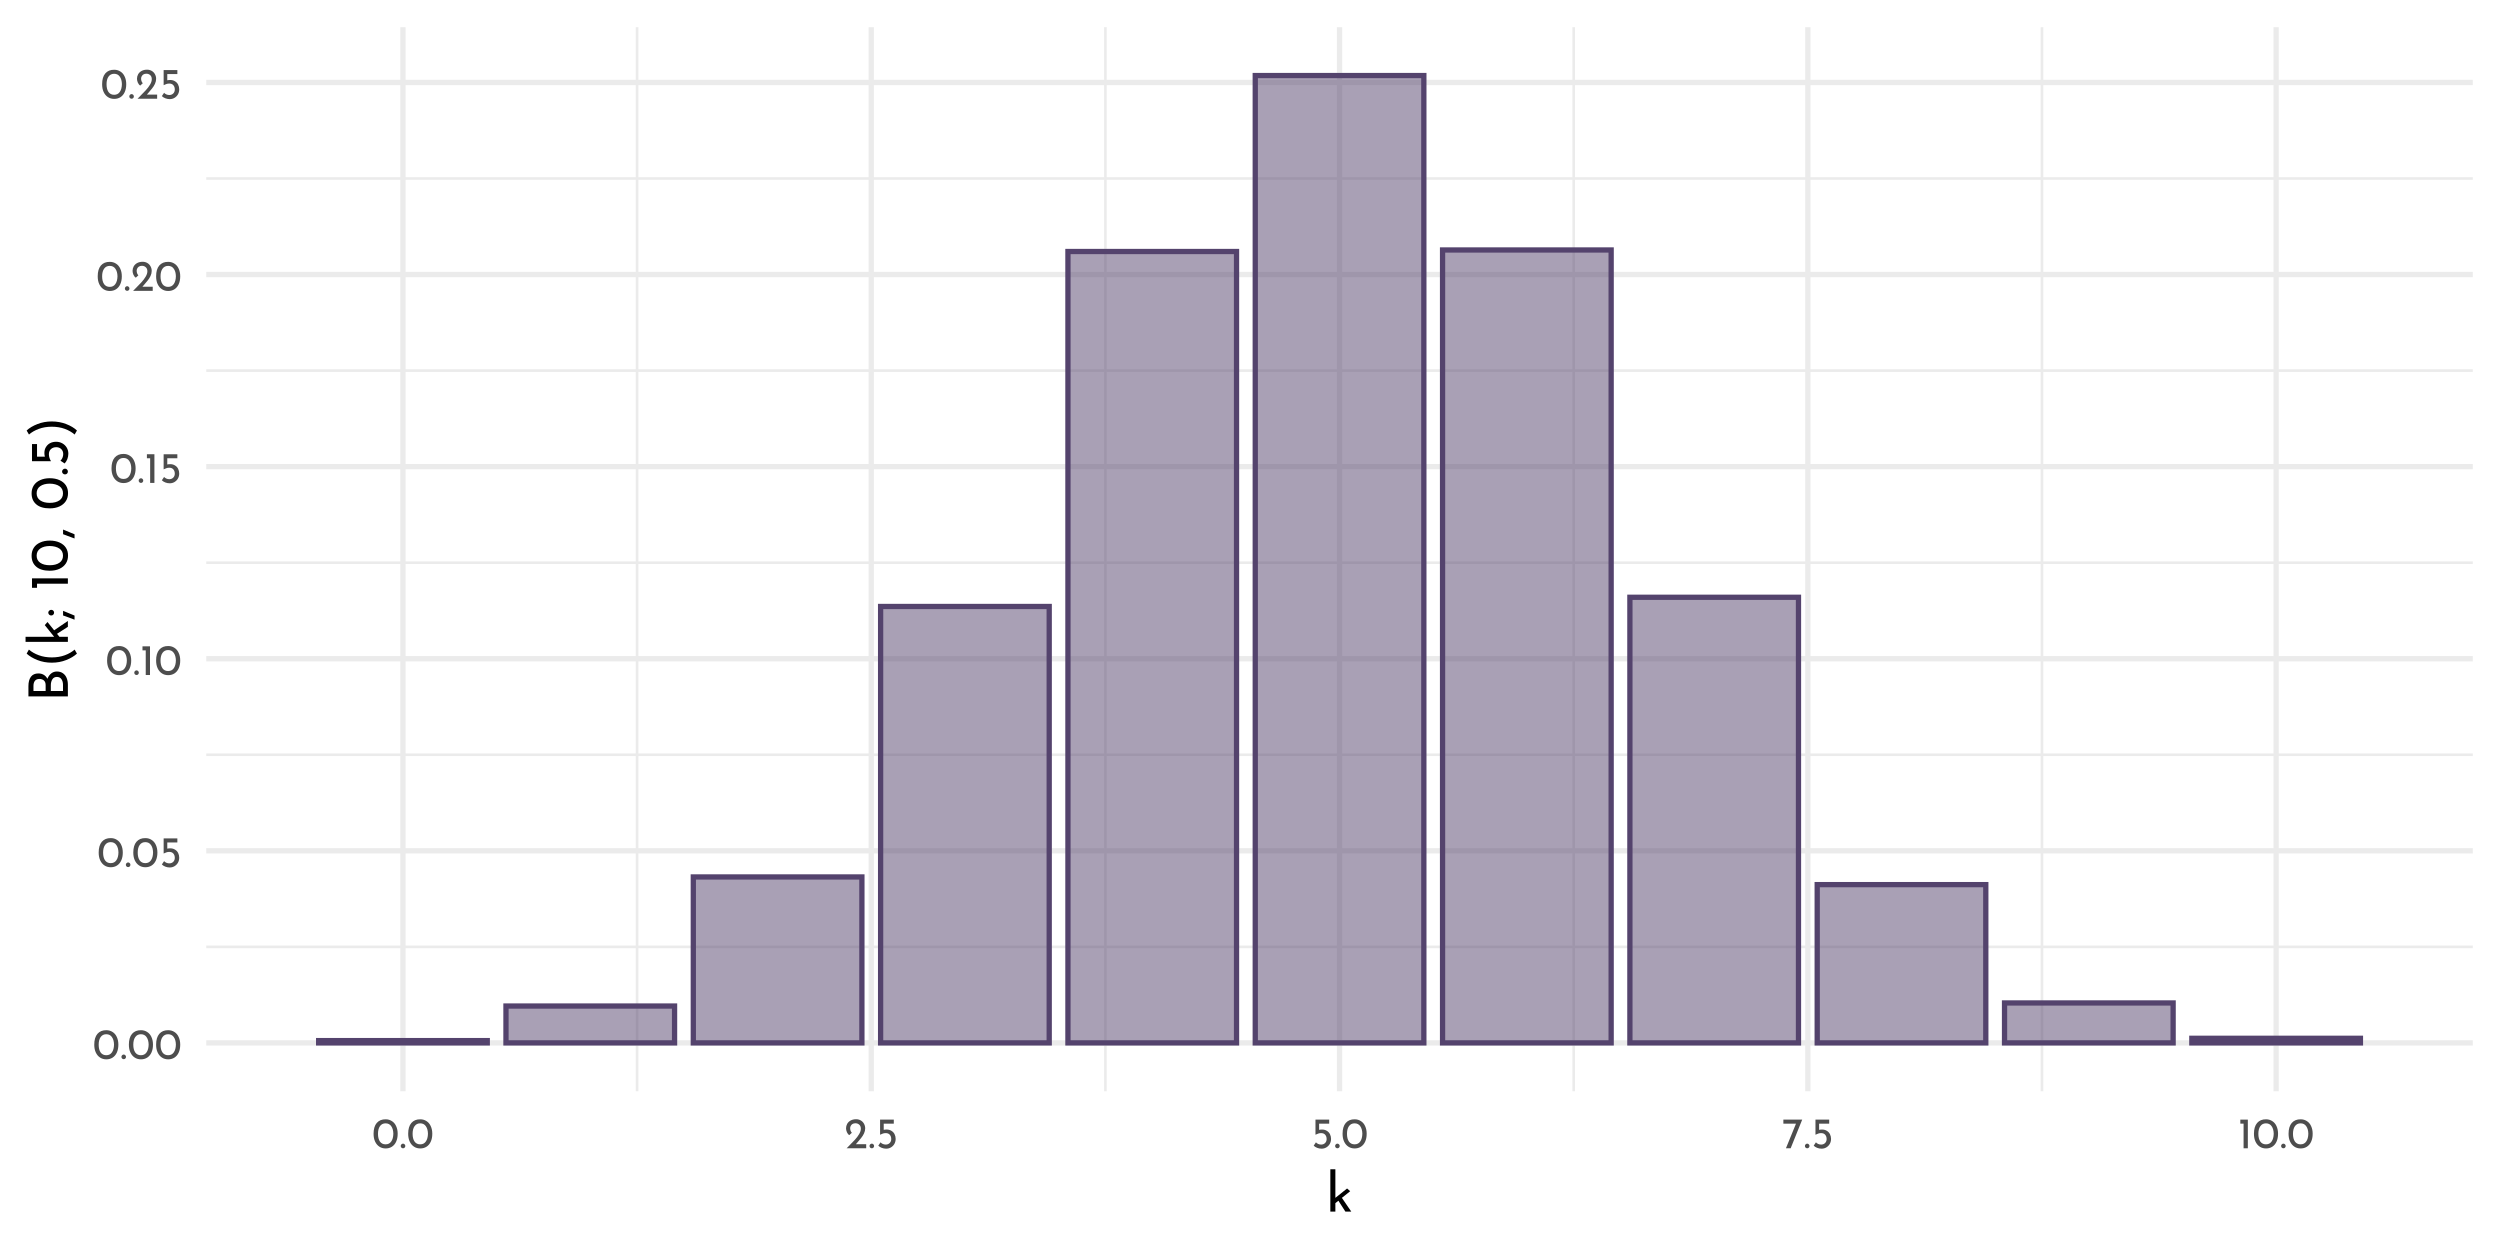
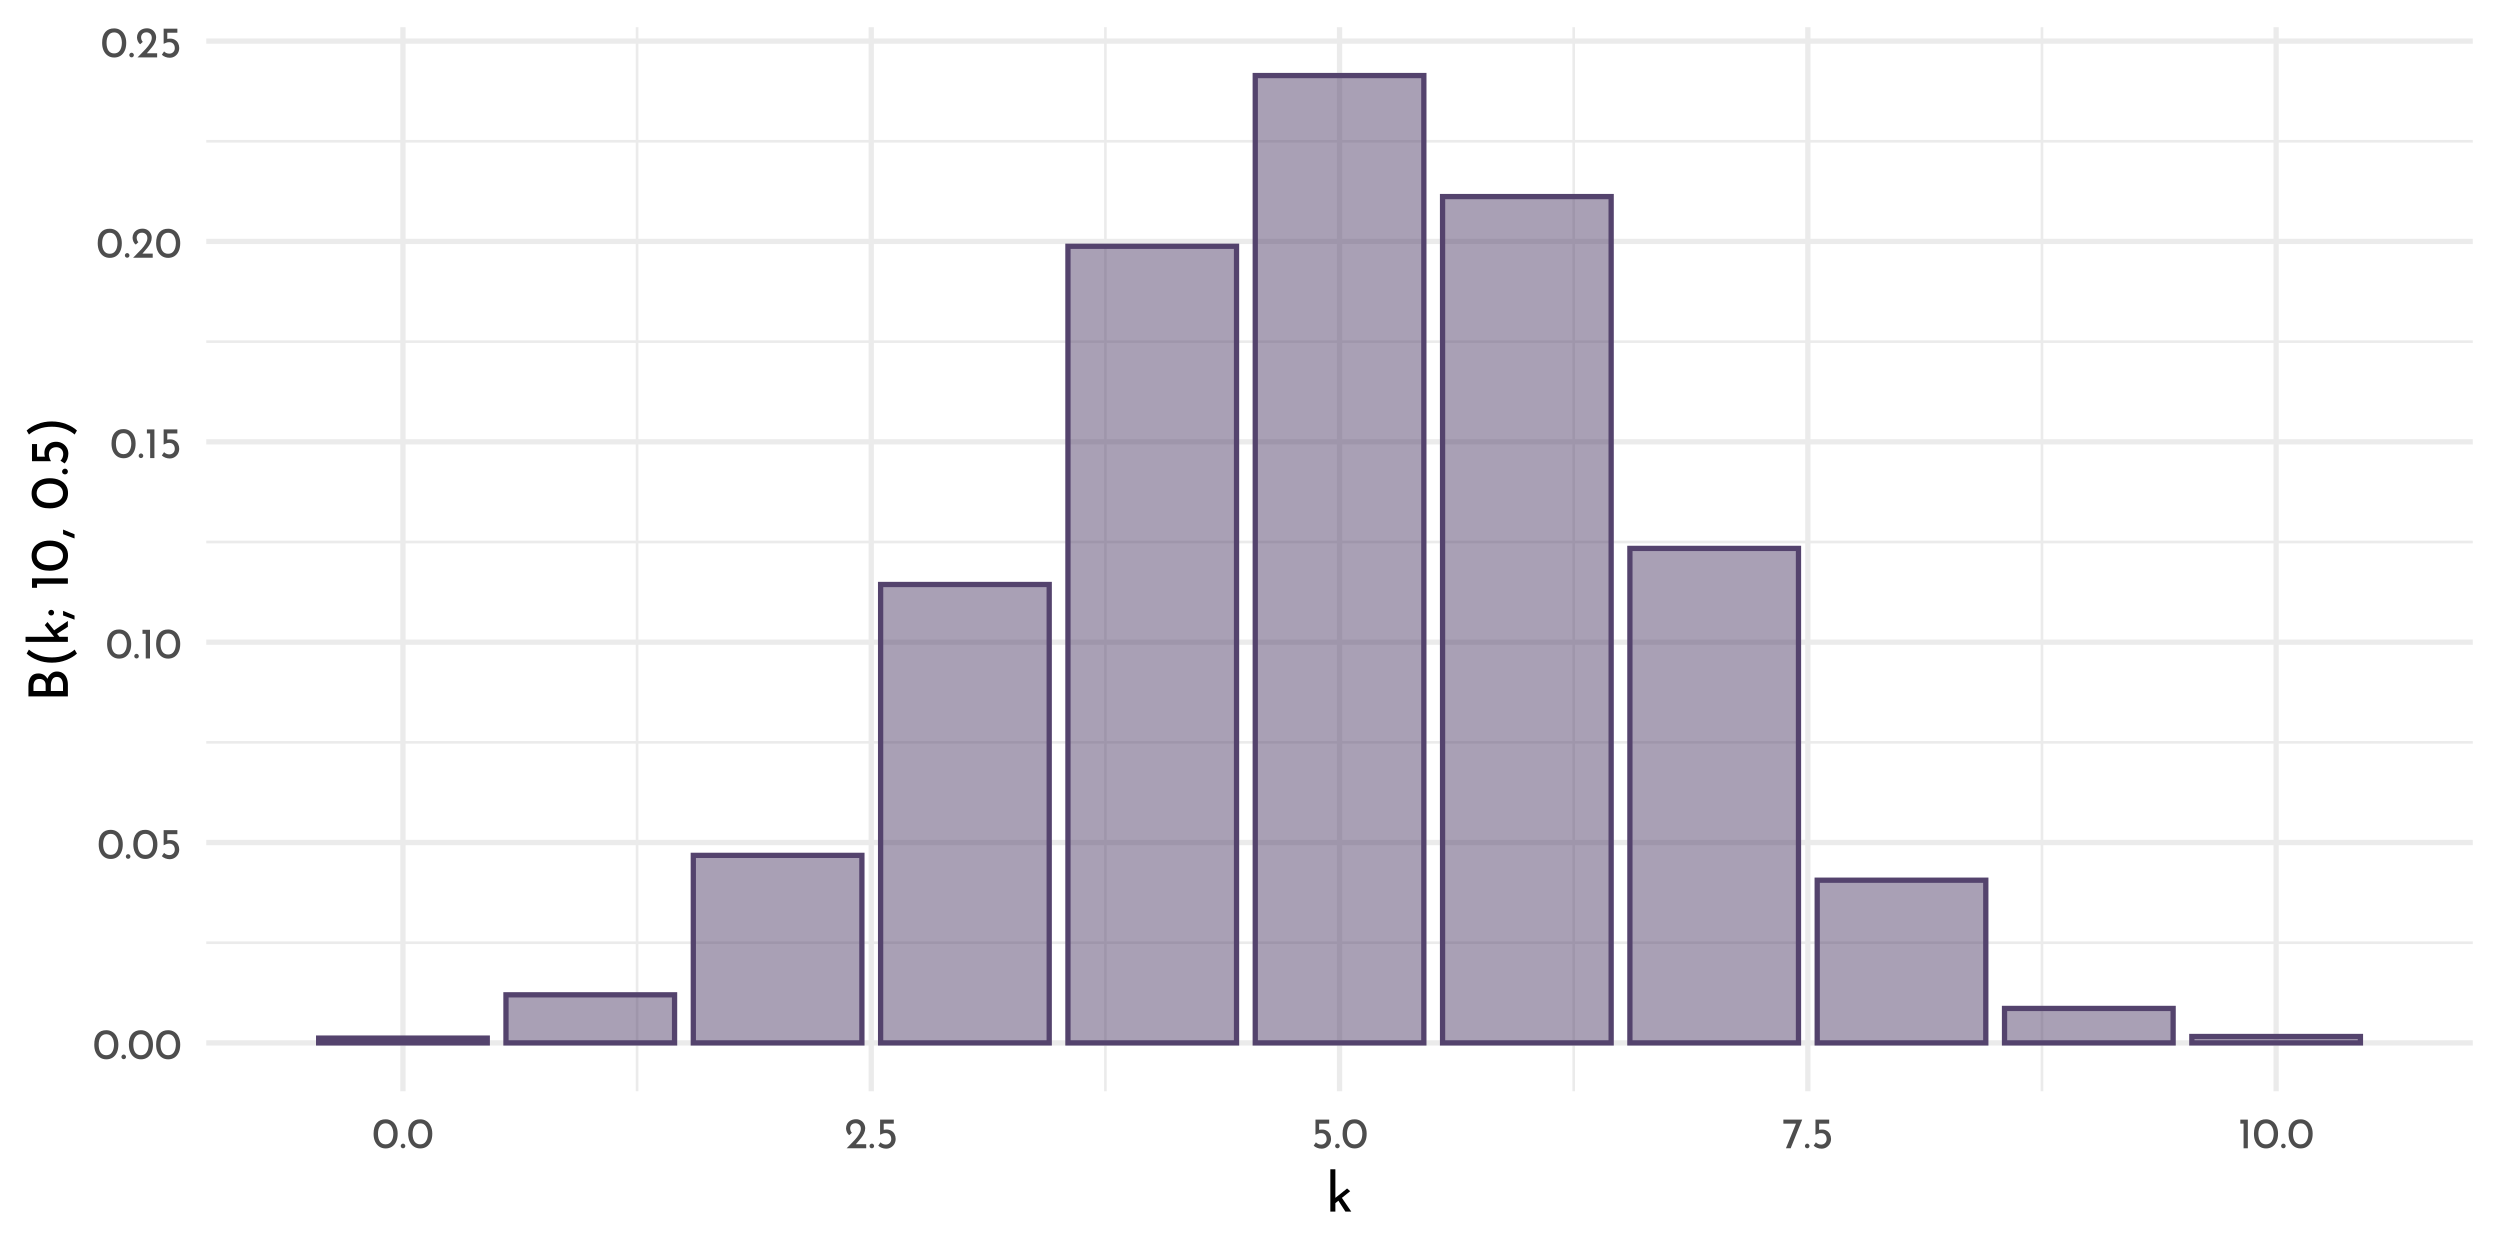
<svg xmlns="http://www.w3.org/2000/svg" xmlns:xlink="http://www.w3.org/1999/xlink" width="504pt" height="252pt" viewBox="0 0 504 252" version="1.1">
  <defs>
    <g>
      <symbol overflow="visible" id="glyph0-0">
        <path style="stroke:none;" d="" />
      </symbol>
      <symbol overflow="visible" id="glyph0-1">
        <path style="stroke:none;" d="M 2.75 0.031 C 2.27 0.031 1.848 -0.086 1.484 -0.328 C 1.117 -0.566 0.832 -0.906 0.625 -1.344 C 0.414 -1.789 0.312 -2.316 0.312 -2.922 C 0.312 -3.879 0.523 -4.609 0.953 -5.109 C 1.391 -5.609 1.988 -5.852 2.75 -5.844 C 3.219 -5.844 3.633 -5.723 4 -5.484 C 4.375 -5.254 4.66 -4.914 4.859 -4.469 C 5.066 -4.031 5.172 -3.516 5.172 -2.922 C 5.172 -2.305 5.066 -1.773 4.859 -1.328 C 4.66 -0.891 4.375 -0.551 4 -0.312 C 3.633 -0.082 3.219 0.031 2.75 0.031 Z M 2.734 -0.797 C 3.234 -0.797 3.613 -0.988 3.875 -1.375 C 4.145 -1.758 4.285 -2.281 4.297 -2.938 C 4.285 -3.57 4.145 -4.078 3.875 -4.453 C 3.613 -4.836 3.234 -5.031 2.734 -5.031 C 2.242 -5.031 1.863 -4.836 1.594 -4.453 C 1.332 -4.078 1.203 -3.566 1.203 -2.922 C 1.203 -2.266 1.332 -1.742 1.594 -1.359 C 1.863 -0.984 2.242 -0.797 2.734 -0.797 Z M 2.734 -0.797 " />
      </symbol>
      <symbol overflow="visible" id="glyph0-2">
        <path style="stroke:none;" d="M 0.297 -0.469 C 0.297 -0.594 0.344 -0.703 0.438 -0.797 C 0.531 -0.891 0.641 -0.938 0.766 -0.938 C 0.879 -0.938 0.984 -0.891 1.078 -0.797 C 1.172 -0.703 1.219 -0.594 1.219 -0.469 C 1.219 -0.332 1.172 -0.219 1.078 -0.125 C 0.984 -0.039 0.879 0 0.766 0 C 0.641 0 0.531 -0.039 0.438 -0.125 C 0.344 -0.219 0.297 -0.332 0.297 -0.469 Z M 0.297 -0.469 " />
      </symbol>
      <symbol overflow="visible" id="glyph0-3">
        <path style="stroke:none;" d="M 2.266 -3.781 C 2.641 -3.781 2.961 -3.691 3.234 -3.516 C 3.516 -3.348 3.723 -3.125 3.859 -2.844 C 4.004 -2.562 4.078 -2.242 4.078 -1.891 C 4.078 -1.523 3.992 -1.191 3.828 -0.891 C 3.66 -0.598 3.43 -0.363 3.141 -0.188 C 2.848 -0.008 2.52 0.078 2.156 0.078 C 1.852 0.078 1.555 0.02 1.266 -0.094 C 0.984 -0.207 0.754 -0.352 0.578 -0.531 L 1.031 -1.203 C 1.145 -1.066 1.297 -0.957 1.484 -0.875 C 1.68 -0.789 1.879 -0.75 2.078 -0.75 C 2.398 -0.75 2.664 -0.852 2.875 -1.062 C 3.082 -1.27 3.188 -1.535 3.188 -1.859 C 3.188 -2.223 3.086 -2.516 2.891 -2.734 C 2.703 -2.953 2.426 -3.062 2.062 -3.062 C 1.863 -3.062 1.676 -3.031 1.5 -2.969 C 1.32 -2.914 1.133 -2.836 0.938 -2.734 L 0.938 -5.781 L 3.703 -5.781 L 3.703 -4.969 L 1.672 -4.969 L 1.672 -3.719 C 1.859 -3.758 2.055 -3.781 2.266 -3.781 Z M 2.266 -3.781 " />
      </symbol>
      <symbol overflow="visible" id="glyph0-4">
        <path style="stroke:none;" d="M 1.984 -5.781 L 1.984 0 L 1.125 0 L 1.125 -4.969 L 0.469 -4.969 L 0.469 -5.781 Z M 1.984 -5.781 " />
      </symbol>
      <symbol overflow="visible" id="glyph0-5">
        <path style="stroke:none;" d="M 4.422 -0.828 L 4.422 0 L 0.469 0 L 0.766 -0.297 C 1.359 -0.891 1.82 -1.367 2.156 -1.734 C 2.5 -2.109 2.781 -2.484 3 -2.859 C 3.227 -3.242 3.344 -3.602 3.344 -3.938 C 3.344 -4.301 3.234 -4.578 3.016 -4.766 C 2.805 -4.953 2.551 -5.047 2.25 -5.047 C 2.008 -5.047 1.805 -4.992 1.641 -4.891 C 1.484 -4.785 1.367 -4.656 1.297 -4.5 C 1.223 -4.352 1.188 -4.207 1.188 -4.062 C 1.188 -3.688 1.301 -3.375 1.531 -3.125 L 1.016 -2.656 C 0.816 -2.77 0.656 -2.969 0.531 -3.25 C 0.414 -3.531 0.359 -3.789 0.359 -4.031 C 0.359 -4.352 0.438 -4.656 0.594 -4.938 C 0.758 -5.219 0.992 -5.441 1.297 -5.609 C 1.609 -5.773 1.973 -5.859 2.391 -5.859 C 2.742 -5.859 3.062 -5.773 3.344 -5.609 C 3.625 -5.441 3.836 -5.219 3.984 -4.938 C 4.141 -4.656 4.219 -4.348 4.219 -4.016 C 4.219 -3.68 4.141 -3.344 3.984 -3 C 3.828 -2.664 3.629 -2.352 3.391 -2.062 C 3.16 -1.77 2.852 -1.406 2.469 -0.969 L 2.344 -0.828 Z M 4.422 -0.828 " />
      </symbol>
      <symbol overflow="visible" id="glyph0-6">
        <path style="stroke:none;" d="M 4.062 -5.781 L 1.734 0 L 0.781 0 L 2.812 -4.969 L 0.266 -4.969 L 0.266 -5.781 Z M 4.062 -5.781 " />
      </symbol>
      <symbol overflow="visible" id="glyph1-0">
        <path style="stroke:none;" d="" />
      </symbol>
      <symbol overflow="visible" id="glyph1-1">
        <path style="stroke:none;" d="M 2.516 -2.188 L 1.906 -1.703 L 1.906 0 L 0.891 0 L 0.891 -8.531 L 1.906 -8.531 L 1.906 -2.766 L 4.266 -4.656 L 4.891 -4.109 L 3.219 -2.766 L 5.109 0 L 3.922 0 Z M 2.516 -2.188 " />
      </symbol>
      <symbol overflow="visible" id="glyph2-0">
        <path style="stroke:none;" d="" />
      </symbol>
      <symbol overflow="visible" id="glyph2-1">
        <path style="stroke:none;" d="M -4.125 -4.688 C -3.945 -5.145 -3.691 -5.504 -3.359 -5.766 C -3.035 -6.023 -2.66 -6.156 -2.234 -6.156 C -1.723 -6.156 -1.301 -6.031 -0.969 -5.781 C -0.633 -5.539 -0.391 -5.219 -0.234 -4.812 C -0.078 -4.414 0 -3.984 0 -3.516 L 0 -1.141 L -7.953 -1.141 L -7.953 -3.203 C -7.953 -4.016 -7.785 -4.645 -7.453 -5.094 C -7.117 -5.539 -6.617 -5.766 -5.953 -5.766 C -5.535 -5.766 -5.172 -5.672 -4.859 -5.484 C -4.547 -5.297 -4.301 -5.031 -4.125 -4.688 Z M -4.484 -2.219 L -4.484 -3.422 C -4.484 -3.828 -4.598 -4.133 -4.828 -4.344 C -5.066 -4.551 -5.367 -4.656 -5.734 -4.656 C -6.141 -4.656 -6.441 -4.531 -6.641 -4.281 C -6.836 -4.039 -6.938 -3.695 -6.938 -3.25 L -6.938 -2.219 Z M -0.984 -3.469 C -0.984 -3.926 -1.086 -4.305 -1.297 -4.609 C -1.504 -4.91 -1.812 -5.062 -2.219 -5.062 C -2.633 -5.062 -2.941 -4.895 -3.141 -4.562 C -3.336 -4.238 -3.438 -3.848 -3.438 -3.391 L -3.438 -2.219 L -0.984 -2.219 Z M -0.984 -3.469 " />
      </symbol>
      <symbol overflow="visible" id="glyph2-2">
        <path style="stroke:none;" d="M -3.25 -1.125 C -4.289 -1.125 -5.254 -1.301 -6.141 -1.656 C -7.035 -2.008 -7.758 -2.441 -8.312 -2.953 L -7.859 -3.766 C -7.316 -3.297 -6.648 -2.914 -5.859 -2.625 C -5.078 -2.332 -4.207 -2.188 -3.25 -2.188 C -2.281 -2.188 -1.398 -2.332 -0.609 -2.625 C 0.172 -2.914 0.828 -3.297 1.359 -3.766 L 1.828 -2.953 C 1.273 -2.441 0.551 -2.008 -0.344 -1.656 C -1.238 -1.301 -2.207 -1.125 -3.25 -1.125 Z M -3.25 -1.125 " />
      </symbol>
      <symbol overflow="visible" id="glyph2-3">
        <path style="stroke:none;" d="M -2.188 -2.516 L -1.703 -1.906 L 0 -1.906 L 0 -0.891 L -8.531 -0.891 L -8.531 -1.906 L -2.766 -1.906 L -4.656 -4.266 L -4.109 -4.891 L -2.766 -3.219 L 0 -5.109 L 0 -3.922 Z M -2.188 -2.516 " />
      </symbol>
      <symbol overflow="visible" id="glyph2-4">
        <path style="stroke:none;" d="M -3.359 -0.719 C -3.523 -0.719 -3.664 -0.773 -3.781 -0.891 C -3.895 -1.016 -3.953 -1.148 -3.953 -1.297 C -3.953 -1.43 -3.895 -1.555 -3.781 -1.672 C -3.664 -1.797 -3.523 -1.859 -3.359 -1.859 C -3.191 -1.859 -3.051 -1.801 -2.938 -1.688 C -2.832 -1.57 -2.781 -1.441 -2.781 -1.297 C -2.781 -1.141 -2.832 -1.004 -2.938 -0.891 C -3.051 -0.773 -3.191 -0.719 -3.359 -0.719 Z M 1.344 -0.703 L 1.344 0.125 C 0.664 -0.125 0.004 -0.367 -0.641 -0.609 L -0.969 -0.719 L -0.969 -1.656 Z M 1.344 -0.703 " />
      </symbol>
      <symbol overflow="visible" id="glyph2-5">
        <path style="stroke:none;" d="" />
      </symbol>
      <symbol overflow="visible" id="glyph2-6">
        <path style="stroke:none;" d="M -7.234 -2.484 L 0 -2.484 L 0 -1.406 L -6.219 -1.406 L -6.219 -0.578 L -7.234 -0.578 Z M -7.234 -2.484 " />
      </symbol>
      <symbol overflow="visible" id="glyph2-7">
        <path style="stroke:none;" d="M 0.031 -3.438 C 0.031 -2.844 -0.113 -2.316 -0.406 -1.859 C -0.707 -1.398 -1.133 -1.039 -1.688 -0.781 C -2.25 -0.52 -2.906 -0.391 -3.656 -0.391 C -4.844 -0.391 -5.75 -0.66 -6.375 -1.203 C -7.008 -1.742 -7.32 -2.488 -7.312 -3.438 C -7.312 -4.031 -7.164 -4.555 -6.875 -5.016 C -6.582 -5.473 -6.156 -5.828 -5.594 -6.078 C -5.039 -6.336 -4.395 -6.469 -3.656 -6.469 C -2.895 -6.469 -2.234 -6.336 -1.672 -6.078 C -1.117 -5.828 -0.691 -5.473 -0.391 -5.016 C -0.098 -4.555 0.039 -4.031 0.031 -3.438 Z M -0.984 -3.422 C -0.984 -4.047 -1.223 -4.523 -1.703 -4.859 C -2.191 -5.191 -2.848 -5.363 -3.672 -5.375 C -4.473 -5.363 -5.109 -5.191 -5.578 -4.859 C -6.055 -4.523 -6.297 -4.047 -6.297 -3.422 C -6.297 -2.805 -6.055 -2.332 -5.578 -2 C -5.098 -1.664 -4.457 -1.5 -3.656 -1.5 C -2.844 -1.5 -2.191 -1.664 -1.703 -2 C -1.223 -2.332 -0.984 -2.805 -0.984 -3.422 Z M -0.984 -3.422 " />
      </symbol>
      <symbol overflow="visible" id="glyph2-8">
        <path style="stroke:none;" d="M 0.578 -1.188 L 1.344 -0.875 L 1.344 -0.031 L 0.578 -0.312 C -0.316 -0.645 -0.832 -0.836 -0.969 -0.891 L -0.969 -1.828 Z M 0.578 -1.188 " />
      </symbol>
      <symbol overflow="visible" id="glyph2-9">
        <path style="stroke:none;" d="M -0.578 -0.375 C -0.742 -0.375 -0.883 -0.43 -1 -0.547 C -1.113 -0.66 -1.172 -0.797 -1.172 -0.953 C -1.172 -1.098 -1.113 -1.227 -1 -1.344 C -0.883 -1.469 -0.742 -1.531 -0.578 -1.531 C -0.41 -1.531 -0.27 -1.469 -0.156 -1.344 C -0.051 -1.227 0 -1.098 0 -0.953 C 0 -0.797 -0.051 -0.66 -0.156 -0.547 C -0.27 -0.43 -0.41 -0.375 -0.578 -0.375 Z M -0.578 -0.375 " />
      </symbol>
      <symbol overflow="visible" id="glyph2-10">
        <path style="stroke:none;" d="M -4.734 -2.828 C -4.734 -3.305 -4.625 -3.711 -4.406 -4.047 C -4.195 -4.391 -3.914 -4.648 -3.562 -4.828 C -3.207 -5.004 -2.805 -5.094 -2.359 -5.094 C -1.91 -5.094 -1.5 -4.988 -1.125 -4.781 C -0.75 -4.57 -0.453 -4.285 -0.234 -3.922 C -0.016 -3.555 0.094 -3.145 0.094 -2.688 C 0.094 -2.32 0.023 -1.957 -0.109 -1.594 C -0.254 -1.238 -0.438 -0.945 -0.656 -0.719 L -1.5 -1.281 C -1.332 -1.426 -1.195 -1.617 -1.094 -1.859 C -0.988 -2.109 -0.938 -2.359 -0.938 -2.609 C -0.938 -3.016 -1.066 -3.348 -1.328 -3.609 C -1.586 -3.867 -1.922 -4 -2.328 -4 C -2.773 -4 -3.133 -3.875 -3.406 -3.625 C -3.688 -3.375 -3.828 -3.023 -3.828 -2.578 C -3.828 -2.336 -3.789 -2.102 -3.719 -1.875 C -3.656 -1.656 -3.551 -1.422 -3.406 -1.172 L -7.234 -1.172 L -7.234 -4.625 L -6.219 -4.625 L -6.219 -2.094 L -4.641 -2.094 C -4.703 -2.32 -4.734 -2.566 -4.734 -2.828 Z M -4.734 -2.828 " />
      </symbol>
      <symbol overflow="visible" id="glyph2-11">
        <path style="stroke:none;" d="M -3.25 -3.438 C -2.207 -3.438 -1.234 -3.258 -0.328 -2.906 C 0.566 -2.562 1.285 -2.129 1.828 -1.609 L 1.359 -0.797 C 0.828 -1.266 0.172 -1.645 -0.609 -1.938 C -1.398 -2.227 -2.281 -2.375 -3.25 -2.375 C -4.207 -2.375 -5.078 -2.227 -5.859 -1.938 C -6.648 -1.645 -7.312 -1.266 -7.844 -0.797 L -8.312 -1.609 C -7.758 -2.129 -7.035 -2.562 -6.141 -2.906 C -5.254 -3.258 -4.289 -3.438 -3.25 -3.438 Z M -3.25 -3.438 " />
      </symbol>
    </g>
    <clipPath id="clip1">
-       <path d="M 41.582 190 L 498.52 190 L 498.52 192 L 41.582 192 Z M 41.582 190 " />
+       <path d="M 41.582 189 L 498.52 189 L 498.52 191 L 41.582 191 Z M 41.582 189 " />
    </clipPath>
    <clipPath id="clip2">
-       <path d="M 41.582 151 L 498.52 151 L 498.52 153 L 41.582 153 Z M 41.582 151 " />
+       <path d="M 41.582 149 L 498.52 149 L 498.52 150 L 41.582 150 Z M 41.582 149 " />
    </clipPath>
    <clipPath id="clip3">
-       <path d="M 41.582 113 L 498.52 113 L 498.52 114 L 41.582 114 Z M 41.582 113 " />
+       <path d="M 41.582 109 L 498.52 109 L 498.52 110 L 41.582 110 Z M 41.582 109 " />
    </clipPath>
    <clipPath id="clip4">
-       <path d="M 41.582 74 L 498.52 74 L 498.52 75 L 41.582 75 Z M 41.582 74 " />
+       <path d="M 41.582 68 L 498.52 68 L 498.52 70 L 41.582 70 Z M 41.582 68 " />
    </clipPath>
    <clipPath id="clip5">
-       <path d="M 41.582 35 L 498.52 35 L 498.52 37 L 41.582 37 Z M 41.582 35 " />
+       <path d="M 41.582 28 L 498.52 28 L 498.52 29 L 41.582 29 Z M 41.582 28 " />
    </clipPath>
    <clipPath id="clip6">
      <path d="M 128 5.48 L 129 5.48 L 129 220 L 128 220 Z M 128 5.48 " />
    </clipPath>
    <clipPath id="clip7">
      <path d="M 222 5.48 L 224 5.48 L 224 220 L 222 220 Z M 222 5.48 " />
    </clipPath>
    <clipPath id="clip8">
      <path d="M 316 5.48 L 318 5.48 L 318 220 L 316 220 Z M 316 5.48 " />
    </clipPath>
    <clipPath id="clip9">
      <path d="M 411 5.48 L 412 5.48 L 412 220 L 411 220 Z M 411 5.48 " />
    </clipPath>
    <clipPath id="clip10">
      <path d="M 41.582 209 L 498.52 209 L 498.52 211 L 41.582 211 Z M 41.582 209 " />
    </clipPath>
    <clipPath id="clip11">
-       <path d="M 41.582 170 L 498.52 170 L 498.52 173 L 41.582 173 Z M 41.582 170 " />
+       <path d="M 41.582 169 L 498.52 169 L 498.52 171 L 41.582 171 Z M 41.582 169 " />
    </clipPath>
    <clipPath id="clip12">
-       <path d="M 41.582 132 L 498.52 132 L 498.52 134 L 41.582 134 Z M 41.582 132 " />
+       <path d="M 41.582 128 L 498.52 128 L 498.52 130 L 41.582 130 Z M 41.582 128 " />
    </clipPath>
    <clipPath id="clip13">
-       <path d="M 41.582 93 L 498.52 93 L 498.52 95 L 41.582 95 Z M 41.582 93 " />
+       <path d="M 41.582 88 L 498.52 88 L 498.52 90 L 41.582 90 Z M 41.582 88 " />
    </clipPath>
    <clipPath id="clip14">
-       <path d="M 41.582 54 L 498.52 54 L 498.52 56 L 41.582 56 Z M 41.582 54 " />
+       <path d="M 41.582 48 L 498.52 48 L 498.52 50 L 41.582 50 Z M 41.582 48 " />
    </clipPath>
    <clipPath id="clip15">
-       <path d="M 41.582 16 L 498.52 16 L 498.52 18 L 41.582 18 Z M 41.582 16 " />
+       <path d="M 41.582 7 L 498.52 7 L 498.52 9 L 41.582 9 Z M 41.582 7 " />
    </clipPath>
    <clipPath id="clip16">
      <path d="M 80 5.48 L 82 5.48 L 82 220 L 80 220 Z M 80 5.48 " />
    </clipPath>
    <clipPath id="clip17">
      <path d="M 175 5.48 L 177 5.48 L 177 220 L 175 220 Z M 175 5.48 " />
    </clipPath>
    <clipPath id="clip18">
      <path d="M 269 5.48 L 271 5.48 L 271 220 L 269 220 Z M 269 5.48 " />
    </clipPath>
    <clipPath id="clip19">
      <path d="M 363 5.48 L 365 5.48 L 365 220 L 363 220 Z M 363 5.48 " />
    </clipPath>
    <clipPath id="clip20">
      <path d="M 458 5.48 L 460 5.48 L 460 220 L 458 220 Z M 458 5.48 " />
    </clipPath>
  </defs>
  <g id="surface9">
    <rect x="0" y="0" width="504" height="252" style="fill:rgb(100%,100%,100%);fill-opacity:1;stroke:none;" />
    <g clip-path="url(#clip1)" clip-rule="nonzero">
-       <path style="fill:none;stroke-width:0.533;stroke-linecap:butt;stroke-linejoin:round;stroke:rgb(92.157%,92.157%,92.157%);stroke-opacity:1;stroke-miterlimit:10;" d="M 41.582 190.887 L 498.52 190.887 " />
+       <path style="fill:none;stroke-width:0.533;stroke-linecap:butt;stroke-linejoin:round;stroke:rgb(92.157%,92.157%,92.157%);stroke-opacity:1;stroke-miterlimit:10;" d="M 41.582 190.051 L 498.52 190.051 " />
    </g>
    <g clip-path="url(#clip2)" clip-rule="nonzero">
-       <path style="fill:none;stroke-width:0.533;stroke-linecap:butt;stroke-linejoin:round;stroke:rgb(92.157%,92.157%,92.157%);stroke-opacity:1;stroke-miterlimit:10;" d="M 41.582 152.16 L 498.52 152.16 " />
+       <path style="fill:none;stroke-width:0.533;stroke-linecap:butt;stroke-linejoin:round;stroke:rgb(92.157%,92.157%,92.157%);stroke-opacity:1;stroke-miterlimit:10;" d="M 41.582 149.66 L 498.52 149.66 " />
    </g>
    <g clip-path="url(#clip3)" clip-rule="nonzero">
-       <path style="fill:none;stroke-width:0.533;stroke-linecap:butt;stroke-linejoin:round;stroke:rgb(92.157%,92.157%,92.157%);stroke-opacity:1;stroke-miterlimit:10;" d="M 41.582 113.438 L 498.52 113.438 " />
+       <path style="fill:none;stroke-width:0.533;stroke-linecap:butt;stroke-linejoin:round;stroke:rgb(92.157%,92.157%,92.157%);stroke-opacity:1;stroke-miterlimit:10;" d="M 41.582 109.266 L 498.52 109.266 " />
    </g>
    <g clip-path="url(#clip4)" clip-rule="nonzero">
-       <path style="fill:none;stroke-width:0.533;stroke-linecap:butt;stroke-linejoin:round;stroke:rgb(92.157%,92.157%,92.157%);stroke-opacity:1;stroke-miterlimit:10;" d="M 41.582 74.711 L 498.52 74.711 " />
+       <path style="fill:none;stroke-width:0.533;stroke-linecap:butt;stroke-linejoin:round;stroke:rgb(92.157%,92.157%,92.157%);stroke-opacity:1;stroke-miterlimit:10;" d="M 41.582 68.871 L 498.52 68.871 " />
    </g>
    <g clip-path="url(#clip5)" clip-rule="nonzero">
-       <path style="fill:none;stroke-width:0.533;stroke-linecap:butt;stroke-linejoin:round;stroke:rgb(92.157%,92.157%,92.157%);stroke-opacity:1;stroke-miterlimit:10;" d="M 41.582 35.988 L 498.52 35.988 " />
+       <path style="fill:none;stroke-width:0.533;stroke-linecap:butt;stroke-linejoin:round;stroke:rgb(92.157%,92.157%,92.157%);stroke-opacity:1;stroke-miterlimit:10;" d="M 41.582 28.48 L 498.52 28.48 " />
    </g>
    <g clip-path="url(#clip6)" clip-rule="nonzero">
      <path style="fill:none;stroke-width:0.533;stroke-linecap:butt;stroke-linejoin:round;stroke:rgb(92.157%,92.157%,92.157%);stroke-opacity:1;stroke-miterlimit:10;" d="M 128.438 220 L 128.438 5.48 " />
    </g>
    <g clip-path="url(#clip7)" clip-rule="nonzero">
      <path style="fill:none;stroke-width:0.533;stroke-linecap:butt;stroke-linejoin:round;stroke:rgb(92.157%,92.157%,92.157%);stroke-opacity:1;stroke-miterlimit:10;" d="M 222.848 220 L 222.848 5.48 " />
    </g>
    <g clip-path="url(#clip8)" clip-rule="nonzero">
      <path style="fill:none;stroke-width:0.533;stroke-linecap:butt;stroke-linejoin:round;stroke:rgb(92.157%,92.157%,92.157%);stroke-opacity:1;stroke-miterlimit:10;" d="M 317.258 220 L 317.258 5.48 " />
    </g>
    <g clip-path="url(#clip9)" clip-rule="nonzero">
      <path style="fill:none;stroke-width:0.533;stroke-linecap:butt;stroke-linejoin:round;stroke:rgb(92.157%,92.157%,92.157%);stroke-opacity:1;stroke-miterlimit:10;" d="M 411.664 220 L 411.664 5.48 " />
    </g>
    <g clip-path="url(#clip10)" clip-rule="nonzero">
      <path style="fill:none;stroke-width:1.067;stroke-linecap:butt;stroke-linejoin:round;stroke:rgb(92.157%,92.157%,92.157%);stroke-opacity:1;stroke-miterlimit:10;" d="M 41.582 210.25 L 498.52 210.25 " />
    </g>
    <g clip-path="url(#clip11)" clip-rule="nonzero">
-       <path style="fill:none;stroke-width:1.067;stroke-linecap:butt;stroke-linejoin:round;stroke:rgb(92.157%,92.157%,92.157%);stroke-opacity:1;stroke-miterlimit:10;" d="M 41.582 171.523 L 498.52 171.523 " />
+       <path style="fill:none;stroke-width:1.067;stroke-linecap:butt;stroke-linejoin:round;stroke:rgb(92.157%,92.157%,92.157%);stroke-opacity:1;stroke-miterlimit:10;" d="M 41.582 169.855 L 498.52 169.855 " />
    </g>
    <g clip-path="url(#clip12)" clip-rule="nonzero">
-       <path style="fill:none;stroke-width:1.067;stroke-linecap:butt;stroke-linejoin:round;stroke:rgb(92.157%,92.157%,92.157%);stroke-opacity:1;stroke-miterlimit:10;" d="M 41.582 132.801 L 498.52 132.801 " />
+       <path style="fill:none;stroke-width:1.067;stroke-linecap:butt;stroke-linejoin:round;stroke:rgb(92.157%,92.157%,92.157%);stroke-opacity:1;stroke-miterlimit:10;" d="M 41.582 129.461 L 498.52 129.461 " />
    </g>
    <g clip-path="url(#clip13)" clip-rule="nonzero">
-       <path style="fill:none;stroke-width:1.067;stroke-linecap:butt;stroke-linejoin:round;stroke:rgb(92.157%,92.157%,92.157%);stroke-opacity:1;stroke-miterlimit:10;" d="M 41.582 94.074 L 498.52 94.074 " />
+       <path style="fill:none;stroke-width:1.067;stroke-linecap:butt;stroke-linejoin:round;stroke:rgb(92.157%,92.157%,92.157%);stroke-opacity:1;stroke-miterlimit:10;" d="M 41.582 89.07 L 498.52 89.07 " />
    </g>
    <g clip-path="url(#clip14)" clip-rule="nonzero">
-       <path style="fill:none;stroke-width:1.067;stroke-linecap:butt;stroke-linejoin:round;stroke:rgb(92.157%,92.157%,92.157%);stroke-opacity:1;stroke-miterlimit:10;" d="M 41.582 55.348 L 498.52 55.348 " />
+       <path style="fill:none;stroke-width:1.067;stroke-linecap:butt;stroke-linejoin:round;stroke:rgb(92.157%,92.157%,92.157%);stroke-opacity:1;stroke-miterlimit:10;" d="M 41.582 48.676 L 498.52 48.676 " />
    </g>
    <g clip-path="url(#clip15)" clip-rule="nonzero">
-       <path style="fill:none;stroke-width:1.067;stroke-linecap:butt;stroke-linejoin:round;stroke:rgb(92.157%,92.157%,92.157%);stroke-opacity:1;stroke-miterlimit:10;" d="M 41.582 16.625 L 498.52 16.625 " />
+       <path style="fill:none;stroke-width:1.067;stroke-linecap:butt;stroke-linejoin:round;stroke:rgb(92.157%,92.157%,92.157%);stroke-opacity:1;stroke-miterlimit:10;" d="M 41.582 8.281 L 498.52 8.281 " />
    </g>
    <g clip-path="url(#clip16)" clip-rule="nonzero">
      <path style="fill:none;stroke-width:1.067;stroke-linecap:butt;stroke-linejoin:round;stroke:rgb(92.157%,92.157%,92.157%);stroke-opacity:1;stroke-miterlimit:10;" d="M 81.234 220 L 81.234 5.48 " />
    </g>
    <g clip-path="url(#clip17)" clip-rule="nonzero">
      <path style="fill:none;stroke-width:1.067;stroke-linecap:butt;stroke-linejoin:round;stroke:rgb(92.157%,92.157%,92.157%);stroke-opacity:1;stroke-miterlimit:10;" d="M 175.645 220 L 175.645 5.48 " />
    </g>
    <g clip-path="url(#clip18)" clip-rule="nonzero">
      <path style="fill:none;stroke-width:1.067;stroke-linecap:butt;stroke-linejoin:round;stroke:rgb(92.157%,92.157%,92.157%);stroke-opacity:1;stroke-miterlimit:10;" d="M 270.051 220 L 270.051 5.48 " />
    </g>
    <g clip-path="url(#clip19)" clip-rule="nonzero">
      <path style="fill:none;stroke-width:1.067;stroke-linecap:butt;stroke-linejoin:round;stroke:rgb(92.157%,92.157%,92.157%);stroke-opacity:1;stroke-miterlimit:10;" d="M 364.461 220 L 364.461 5.48 " />
    </g>
    <g clip-path="url(#clip20)" clip-rule="nonzero">
      <path style="fill:none;stroke-width:1.067;stroke-linecap:butt;stroke-linejoin:round;stroke:rgb(92.157%,92.157%,92.157%);stroke-opacity:1;stroke-miterlimit:10;" d="M 458.867 220 L 458.867 5.48 " />
    </g>
-     <path style="fill-rule:nonzero;fill:rgb(32.941%,26.275%,42.745%);fill-opacity:0.502;stroke-width:1.067;stroke-linecap:square;stroke-linejoin:miter;stroke:rgb(32.941%,26.275%,42.745%);stroke-opacity:1;stroke-miterlimit:10;" d="M 64.242 210.25 L 98.23 210.25 L 98.23 209.785 L 64.242 209.785 Z M 64.242 210.25 " />
-     <path style="fill-rule:nonzero;fill:rgb(32.941%,26.275%,42.745%);fill-opacity:0.502;stroke-width:1.067;stroke-linecap:square;stroke-linejoin:miter;stroke:rgb(32.941%,26.275%,42.745%);stroke-opacity:1;stroke-miterlimit:10;" d="M 102.004 210.25 L 135.992 210.25 L 135.992 202.816 L 102.004 202.816 Z M 102.004 210.25 " />
-     <path style="fill-rule:nonzero;fill:rgb(32.941%,26.275%,42.745%);fill-opacity:0.502;stroke-width:1.067;stroke-linecap:square;stroke-linejoin:miter;stroke:rgb(32.941%,26.275%,42.745%);stroke-opacity:1;stroke-miterlimit:10;" d="M 139.77 210.25 L 173.758 210.25 L 173.758 176.793 L 139.77 176.793 Z M 139.77 210.25 " />
-     <path style="fill-rule:nonzero;fill:rgb(32.941%,26.275%,42.745%);fill-opacity:0.502;stroke-width:1.067;stroke-linecap:square;stroke-linejoin:miter;stroke:rgb(32.941%,26.275%,42.745%);stroke-opacity:1;stroke-miterlimit:10;" d="M 177.531 210.25 L 211.52 210.25 L 211.52 122.266 L 177.531 122.266 Z M 177.531 210.25 " />
-     <path style="fill-rule:nonzero;fill:rgb(32.941%,26.275%,42.745%);fill-opacity:0.502;stroke-width:1.067;stroke-linecap:square;stroke-linejoin:miter;stroke:rgb(32.941%,26.275%,42.745%);stroke-opacity:1;stroke-miterlimit:10;" d="M 215.297 210.25 L 249.285 210.25 L 249.285 50.703 L 215.297 50.703 Z M 215.297 210.25 " />
+     <path style="fill-rule:nonzero;fill:rgb(32.941%,26.275%,42.745%);fill-opacity:0.502;stroke-width:1.067;stroke-linecap:square;stroke-linejoin:miter;stroke:rgb(32.941%,26.275%,42.745%);stroke-opacity:1;stroke-miterlimit:10;" d="M 64.242 210.25 L 98.23 210.25 L 98.23 209.281 L 64.242 209.281 Z M 64.242 210.25 " />
+     <path style="fill-rule:nonzero;fill:rgb(32.941%,26.275%,42.745%);fill-opacity:0.502;stroke-width:1.067;stroke-linecap:square;stroke-linejoin:miter;stroke:rgb(32.941%,26.275%,42.745%);stroke-opacity:1;stroke-miterlimit:10;" d="M 102.004 210.25 L 135.992 210.25 L 135.992 200.555 L 102.004 200.555 Z M 102.004 210.25 " />
+     <path style="fill-rule:nonzero;fill:rgb(32.941%,26.275%,42.745%);fill-opacity:0.502;stroke-width:1.067;stroke-linecap:square;stroke-linejoin:miter;stroke:rgb(32.941%,26.275%,42.745%);stroke-opacity:1;stroke-miterlimit:10;" d="M 139.77 210.25 L 173.758 210.25 L 173.758 172.441 L 139.77 172.441 Z M 139.77 210.25 " />
+     <path style="fill-rule:nonzero;fill:rgb(32.941%,26.275%,42.745%);fill-opacity:0.502;stroke-width:1.067;stroke-linecap:square;stroke-linejoin:miter;stroke:rgb(32.941%,26.275%,42.745%);stroke-opacity:1;stroke-miterlimit:10;" d="M 177.531 210.25 L 211.52 210.25 L 211.52 117.832 L 177.531 117.832 Z M 177.531 210.25 " />
+     <path style="fill-rule:nonzero;fill:rgb(32.941%,26.275%,42.745%);fill-opacity:0.502;stroke-width:1.067;stroke-linecap:square;stroke-linejoin:miter;stroke:rgb(32.941%,26.275%,42.745%);stroke-opacity:1;stroke-miterlimit:10;" d="M 215.297 210.25 L 249.285 210.25 L 249.285 49.648 L 215.297 49.648 Z M 215.297 210.25 " />
    <path style="fill-rule:nonzero;fill:rgb(32.941%,26.275%,42.745%);fill-opacity:0.502;stroke-width:1.067;stroke-linecap:square;stroke-linejoin:miter;stroke:rgb(32.941%,26.275%,42.745%);stroke-opacity:1;stroke-miterlimit:10;" d="M 253.059 210.25 L 287.047 210.25 L 287.047 15.23 L 253.059 15.23 Z M 253.059 210.25 " />
-     <path style="fill-rule:nonzero;fill:rgb(32.941%,26.275%,42.745%);fill-opacity:0.502;stroke-width:1.067;stroke-linecap:square;stroke-linejoin:miter;stroke:rgb(32.941%,26.275%,42.745%);stroke-opacity:1;stroke-miterlimit:10;" d="M 290.82 210.25 L 324.809 210.25 L 324.809 50.395 L 290.82 50.395 Z M 290.82 210.25 " />
-     <path style="fill-rule:nonzero;fill:rgb(32.941%,26.275%,42.745%);fill-opacity:0.502;stroke-width:1.067;stroke-linecap:square;stroke-linejoin:miter;stroke:rgb(32.941%,26.275%,42.745%);stroke-opacity:1;stroke-miterlimit:10;" d="M 328.586 210.25 L 362.574 210.25 L 362.574 120.41 L 328.586 120.41 Z M 328.586 210.25 " />
-     <path style="fill-rule:nonzero;fill:rgb(32.941%,26.275%,42.745%);fill-opacity:0.502;stroke-width:1.067;stroke-linecap:square;stroke-linejoin:miter;stroke:rgb(32.941%,26.275%,42.745%);stroke-opacity:1;stroke-miterlimit:10;" d="M 366.348 210.25 L 400.336 210.25 L 400.336 178.34 L 366.348 178.34 Z M 366.348 210.25 " />
-     <path style="fill-rule:nonzero;fill:rgb(32.941%,26.275%,42.745%);fill-opacity:0.502;stroke-width:1.067;stroke-linecap:square;stroke-linejoin:miter;stroke:rgb(32.941%,26.275%,42.745%);stroke-opacity:1;stroke-miterlimit:10;" d="M 404.113 210.25 L 438.102 210.25 L 438.102 202.195 L 404.113 202.195 Z M 404.113 210.25 " />
-     <path style="fill-rule:nonzero;fill:rgb(32.941%,26.275%,42.745%);fill-opacity:0.502;stroke-width:1.067;stroke-linecap:square;stroke-linejoin:miter;stroke:rgb(32.941%,26.275%,42.745%);stroke-opacity:1;stroke-miterlimit:10;" d="M 441.875 210.25 L 475.863 210.25 L 475.863 209.32 L 441.875 209.32 Z M 441.875 210.25 " />
+     <path style="fill-rule:nonzero;fill:rgb(32.941%,26.275%,42.745%);fill-opacity:0.502;stroke-width:1.067;stroke-linecap:square;stroke-linejoin:miter;stroke:rgb(32.941%,26.275%,42.745%);stroke-opacity:1;stroke-miterlimit:10;" d="M 290.82 210.25 L 324.809 210.25 L 324.809 39.629 L 290.82 39.629 Z M 290.82 210.25 " />
+     <path style="fill-rule:nonzero;fill:rgb(32.941%,26.275%,42.745%);fill-opacity:0.502;stroke-width:1.067;stroke-linecap:square;stroke-linejoin:miter;stroke:rgb(32.941%,26.275%,42.745%);stroke-opacity:1;stroke-miterlimit:10;" d="M 328.586 210.25 L 362.574 210.25 L 362.574 110.559 L 328.586 110.559 Z M 328.586 210.25 " />
+     <path style="fill-rule:nonzero;fill:rgb(32.941%,26.275%,42.745%);fill-opacity:0.502;stroke-width:1.067;stroke-linecap:square;stroke-linejoin:miter;stroke:rgb(32.941%,26.275%,42.745%);stroke-opacity:1;stroke-miterlimit:10;" d="M 366.348 210.25 L 400.336 210.25 L 400.336 177.449 L 366.348 177.449 Z M 366.348 210.25 " />
+     <path style="fill-rule:nonzero;fill:rgb(32.941%,26.275%,42.745%);fill-opacity:0.502;stroke-width:1.067;stroke-linecap:square;stroke-linejoin:miter;stroke:rgb(32.941%,26.275%,42.745%);stroke-opacity:1;stroke-miterlimit:10;" d="M 404.113 210.25 L 438.102 210.25 L 438.102 203.301 L 404.113 203.301 Z M 404.113 210.25 " />
+     <path style="fill-rule:nonzero;fill:rgb(32.941%,26.275%,42.745%);fill-opacity:0.502;stroke-width:1.067;stroke-linecap:square;stroke-linejoin:miter;stroke:rgb(32.941%,26.275%,42.745%);stroke-opacity:1;stroke-miterlimit:10;" d="M 441.875 210.25 L 475.863 210.25 L 475.863 208.957 L 441.875 208.957 Z M 441.875 210.25 " />
    <g style="fill:rgb(30.196%,30.196%,30.196%);fill-opacity:1;">
      <use xlink:href="#glyph0-1" x="18.691" y="213.531" />
      <use xlink:href="#glyph0-2" x="24.183" y="213.531" />
      <use xlink:href="#glyph0-1" x="25.67" y="213.531" />
      <use xlink:href="#glyph0-1" x="31.161" y="213.531" />
    </g>
    <g style="fill:rgb(30.196%,30.196%,30.196%);fill-opacity:1;">
-       <use xlink:href="#glyph0-1" x="19.582" y="174.805" />
-       <use xlink:href="#glyph0-2" x="25.073" y="174.805" />
-       <use xlink:href="#glyph0-1" x="26.56" y="174.805" />
-       <use xlink:href="#glyph0-3" x="32.052" y="174.805" />
-     </g>
-     <g style="fill:rgb(30.196%,30.196%,30.196%);fill-opacity:1;">
-       <use xlink:href="#glyph0-1" x="21.277" y="136.082" />
-       <use xlink:href="#glyph0-2" x="26.769" y="136.082" />
-       <use xlink:href="#glyph0-4" x="28.256" y="136.082" />
-       <use xlink:href="#glyph0-1" x="31.16" y="136.082" />
-     </g>
-     <g style="fill:rgb(30.196%,30.196%,30.196%);fill-opacity:1;">
-       <use xlink:href="#glyph0-1" x="22.168" y="97.355" />
-       <use xlink:href="#glyph0-2" x="27.659" y="97.355" />
-       <use xlink:href="#glyph0-4" x="29.146" y="97.355" />
-       <use xlink:href="#glyph0-3" x="32.05" y="97.355" />
-     </g>
-     <g style="fill:rgb(30.196%,30.196%,30.196%);fill-opacity:1;">
-       <use xlink:href="#glyph0-1" x="19.387" y="58.633" />
-       <use xlink:href="#glyph0-2" x="24.878" y="58.633" />
-       <use xlink:href="#glyph0-5" x="26.365" y="58.633" />
-       <use xlink:href="#glyph0-1" x="31.161" y="58.633" />
-     </g>
-     <g style="fill:rgb(30.196%,30.196%,30.196%);fill-opacity:1;">
-       <use xlink:href="#glyph0-1" x="20.277" y="19.906" />
-       <use xlink:href="#glyph0-2" x="25.769" y="19.906" />
-       <use xlink:href="#glyph0-5" x="27.256" y="19.906" />
-       <use xlink:href="#glyph0-3" x="32.052" y="19.906" />
+       <use xlink:href="#glyph0-1" x="19.582" y="173.137" />
+       <use xlink:href="#glyph0-2" x="25.073" y="173.137" />
+       <use xlink:href="#glyph0-1" x="26.56" y="173.137" />
+       <use xlink:href="#glyph0-3" x="32.052" y="173.137" />
+     </g>
+     <g style="fill:rgb(30.196%,30.196%,30.196%);fill-opacity:1;">
+       <use xlink:href="#glyph0-1" x="21.277" y="132.746" />
+       <use xlink:href="#glyph0-2" x="26.769" y="132.746" />
+       <use xlink:href="#glyph0-4" x="28.256" y="132.746" />
+       <use xlink:href="#glyph0-1" x="31.16" y="132.746" />
+     </g>
+     <g style="fill:rgb(30.196%,30.196%,30.196%);fill-opacity:1;">
+       <use xlink:href="#glyph0-1" x="22.168" y="92.352" />
+       <use xlink:href="#glyph0-2" x="27.659" y="92.352" />
+       <use xlink:href="#glyph0-4" x="29.146" y="92.352" />
+       <use xlink:href="#glyph0-3" x="32.05" y="92.352" />
+     </g>
+     <g style="fill:rgb(30.196%,30.196%,30.196%);fill-opacity:1;">
+       <use xlink:href="#glyph0-1" x="19.387" y="51.957" />
+       <use xlink:href="#glyph0-2" x="24.878" y="51.957" />
+       <use xlink:href="#glyph0-5" x="26.365" y="51.957" />
+       <use xlink:href="#glyph0-1" x="31.161" y="51.957" />
+     </g>
+     <g style="fill:rgb(30.196%,30.196%,30.196%);fill-opacity:1;">
+       <use xlink:href="#glyph0-1" x="20.277" y="11.566" />
+       <use xlink:href="#glyph0-2" x="25.769" y="11.566" />
+       <use xlink:href="#glyph0-5" x="27.256" y="11.566" />
+       <use xlink:href="#glyph0-3" x="32.052" y="11.566" />
    </g>
    <g style="fill:rgb(30.196%,30.196%,30.196%);fill-opacity:1;">
      <use xlink:href="#glyph0-1" x="75" y="231.496" />
      <use xlink:href="#glyph0-2" x="80.491" y="231.496" />
      <use xlink:href="#glyph0-1" x="81.978" y="231.496" />
    </g>
    <g style="fill:rgb(30.196%,30.196%,30.196%);fill-opacity:1;">
      <use xlink:href="#glyph0-5" x="170.203" y="231.496" />
      <use xlink:href="#glyph0-2" x="174.999" y="231.496" />
      <use xlink:href="#glyph0-3" x="176.486" y="231.496" />
    </g>
    <g style="fill:rgb(30.196%,30.196%,30.196%);fill-opacity:1;">
      <use xlink:href="#glyph0-3" x="264.262" y="231.496" />
      <use xlink:href="#glyph0-2" x="268.864" y="231.496" />
      <use xlink:href="#glyph0-1" x="270.351" y="231.496" />
    </g>
    <g style="fill:rgb(30.196%,30.196%,30.196%);fill-opacity:1;">
      <use xlink:href="#glyph0-6" x="359.262" y="231.496" />
      <use xlink:href="#glyph0-2" x="363.574" y="231.496" />
      <use xlink:href="#glyph0-3" x="365.061" y="231.496" />
    </g>
    <g style="fill:rgb(30.196%,30.196%,30.196%);fill-opacity:1;">
      <use xlink:href="#glyph0-4" x="451.18" y="231.496" />
      <use xlink:href="#glyph0-1" x="454.084" y="231.496" />
      <use xlink:href="#glyph0-2" x="459.575" y="231.496" />
      <use xlink:href="#glyph0-1" x="461.062" y="231.496" />
    </g>
    <g style="fill:rgb(0%,0%,0%);fill-opacity:1;">
      <use xlink:href="#glyph1-1" x="267.305" y="244.254" />
    </g>
    <g style="fill:rgb(0%,0%,0%);fill-opacity:1;">
      <use xlink:href="#glyph2-1" x="13.684" y="141.531" />
      <use xlink:href="#glyph2-2" x="13.684" y="134.722" />
      <use xlink:href="#glyph2-3" x="13.684" y="130.289" />
      <use xlink:href="#glyph2-4" x="13.684" y="124.8" />
      <use xlink:href="#glyph2-5" x="13.684" y="122.556" />
      <use xlink:href="#glyph2-6" x="13.684" y="119.08" />
      <use xlink:href="#glyph2-7" x="13.684" y="115.45" />
      <use xlink:href="#glyph2-8" x="13.684" y="108.586" />
      <use xlink:href="#glyph2-5" x="13.684" y="106.353" />
      <use xlink:href="#glyph2-7" x="13.684" y="102.877" />
      <use xlink:href="#glyph2-9" x="13.684" y="96.013" />
      <use xlink:href="#glyph2-10" x="13.684" y="94.154" />
      <use xlink:href="#glyph2-11" x="13.684" y="88.401" />
    </g>
  </g>
</svg>
